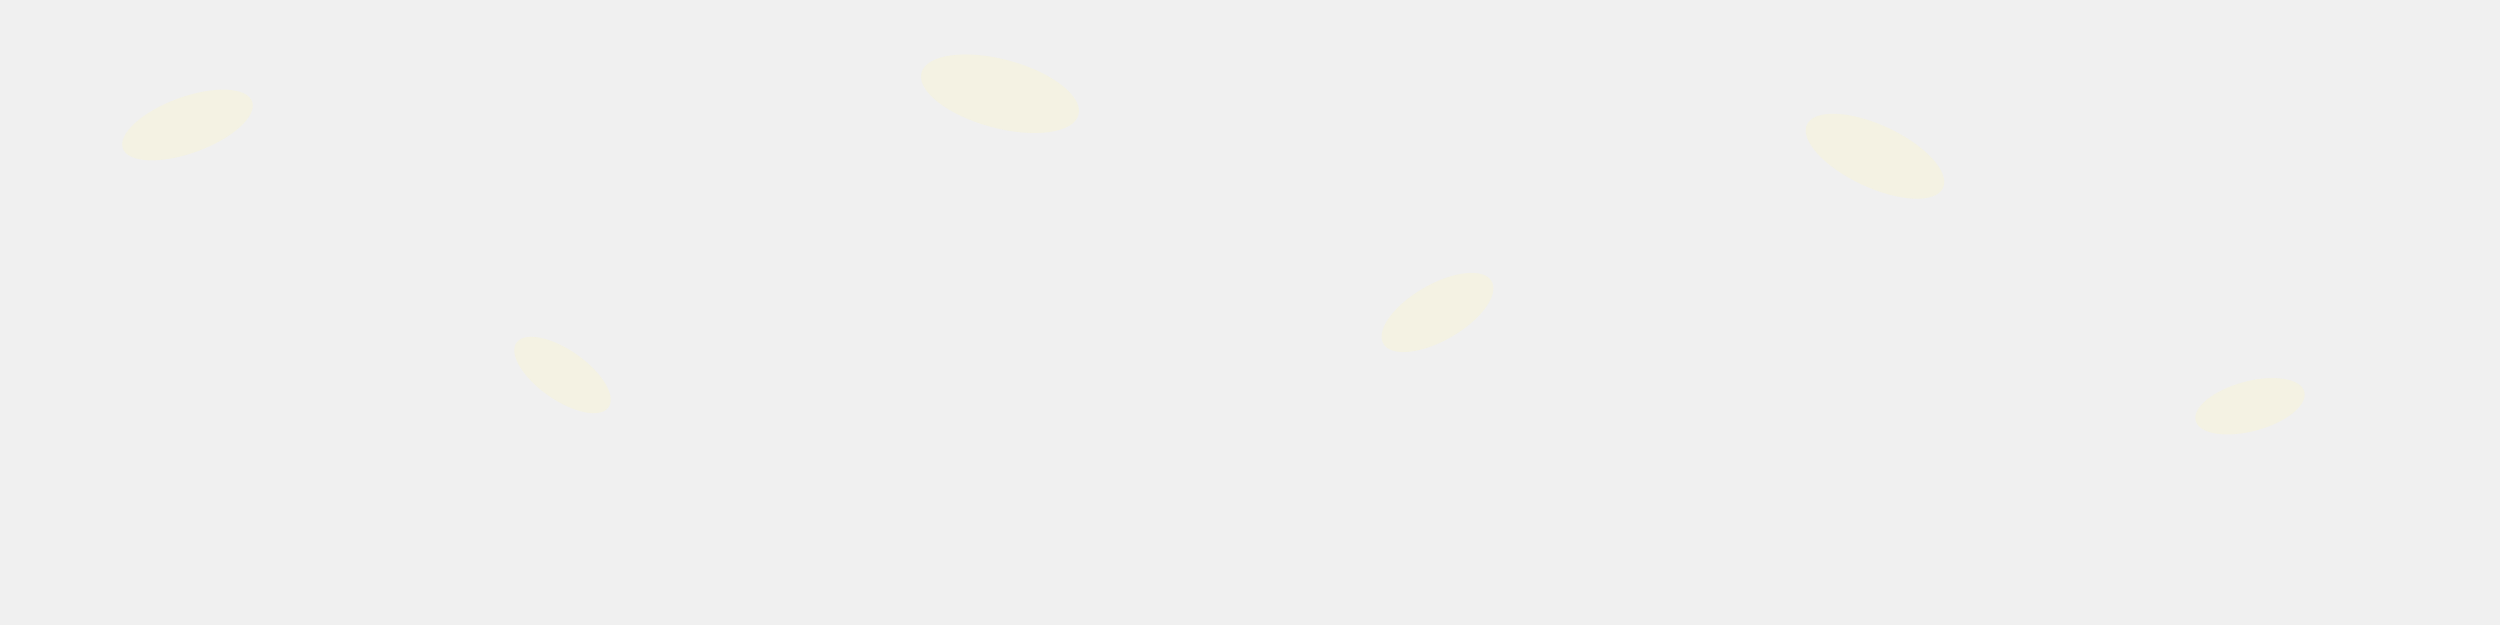
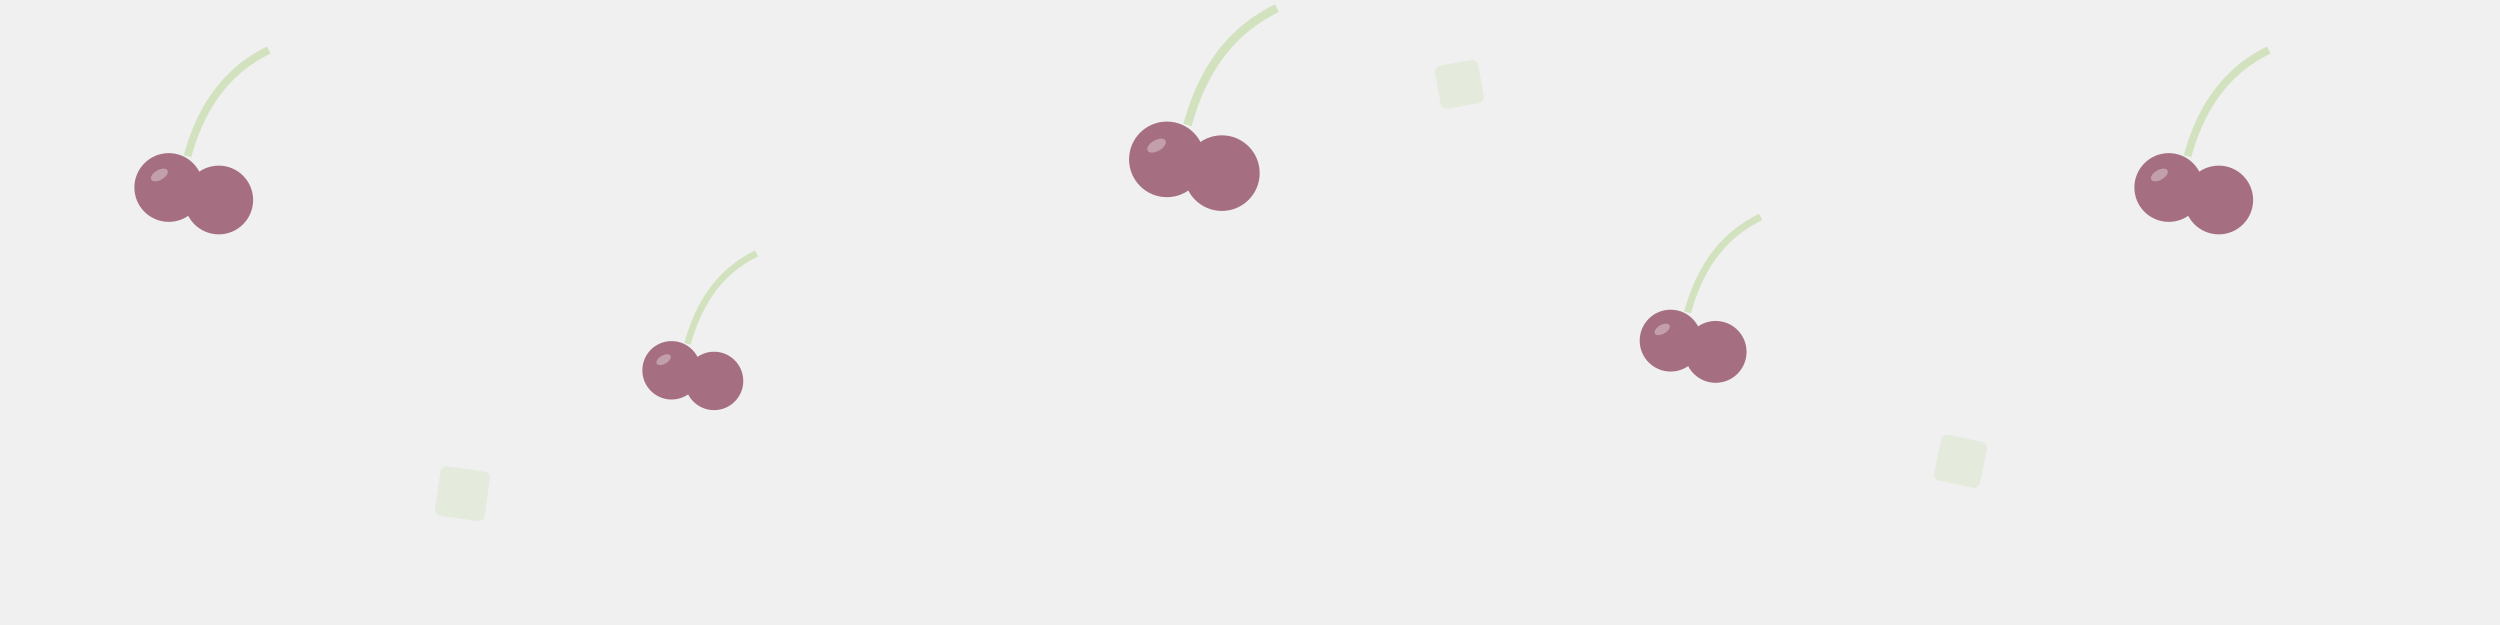
<svg xmlns="http://www.w3.org/2000/svg" viewBox="0 0 800 200">
-   <g fill="#F7F4D5" opacity="0.5">
-     <ellipse cx="60" cy="40" rx="22" ry="9" transform="rotate(-20 60 40)" />
-     <ellipse cx="180" cy="120" rx="18" ry="8" transform="rotate(35 180 120)" />
-     <ellipse cx="320" cy="30" rx="26" ry="11" transform="rotate(15 320 30)" />
-     <ellipse cx="460" cy="100" rx="20" ry="9" transform="rotate(-30 460 100)" />
-     <ellipse cx="600" cy="50" rx="24" ry="10" transform="rotate(25 600 50)" />
-     <ellipse cx="720" cy="130" rx="18" ry="8" transform="rotate(-15 720 130)" />
+   <g opacity="0.55">
+     <g transform="translate(60 50)">
+       <path d="M0 0 C 6 -22, 18 -30, 26 -34" stroke="#BAD797" stroke-width="2.5" fill="none" />
+       <circle cx="-6" cy="10" r="11" fill="#670626" />
+       <circle cx="10" cy="14" r="11" fill="#670626" />
+       <ellipse cx="-9" cy="6" rx="3" ry="1.6" fill="#ffffff" opacity="0.35" transform="rotate(-30 -9 6)" />
+     </g>
+     <g transform="translate(220 110) scale(0.85)">
+       <path d="M0 0 C 6 -22, 18 -30, 26 -34" stroke="#BAD797" stroke-width="2.5" fill="none" />
+       <circle cx="-6" cy="10" r="11" fill="#670626" />
+       <circle cx="10" cy="14" r="11" fill="#670626" />
+       <ellipse cx="-9" cy="6" rx="3" ry="1.6" fill="#ffffff" opacity="0.35" transform="rotate(-30 -9 6)" />
+     </g>
+     <g transform="translate(380 40) scale(1.1)">
+       <path d="M0 0 C 6 -22, 18 -30, 26 -34" stroke="#BAD797" stroke-width="2.5" fill="none" />
+       <circle cx="-6" cy="10" r="11" fill="#670626" />
+       <circle cx="10" cy="14" r="11" fill="#670626" />
+       <ellipse cx="-9" cy="6" rx="3" ry="1.6" fill="#ffffff" opacity="0.35" transform="rotate(-30 -9 6)" />
+     </g>
+     <g transform="translate(540 100) scale(0.9)">
+       <path d="M0 0 C 6 -22, 18 -30, 26 -34" stroke="#BAD797" stroke-width="2.5" fill="none" />
+       <circle cx="-6" cy="10" r="11" fill="#670626" />
+       <circle cx="10" cy="14" r="11" fill="#670626" />
+       <ellipse cx="-9" cy="6" rx="3" ry="1.6" fill="#ffffff" opacity="0.35" transform="rotate(-30 -9 6)" />
+     </g>
+     <g transform="translate(700 50) scale(1)">
+       <path d="M0 0 C 6 -22, 18 -30, 26 -34" stroke="#BAD797" stroke-width="2.5" fill="none" />
+       <circle cx="-6" cy="10" r="11" fill="#670626" />
+       <circle cx="10" cy="14" r="11" fill="#670626" />
+       <ellipse cx="-9" cy="6" rx="3" ry="1.6" fill="#ffffff" opacity="0.35" transform="rotate(-30 -9 6)" />
+     </g>
+     <rect x="140" y="150" width="16" height="16" rx="2" fill="#BAD797" opacity="0.4" transform="rotate(8 148 158)" />
+     <rect x="460" y="20" width="14" height="14" rx="2" fill="#BAD797" opacity="0.4" transform="rotate(-10 467 27)" />
+     <rect x="620" y="140" width="15" height="15" rx="2" fill="#BAD797" opacity="0.4" transform="rotate(12 627 147)" />
  </g>
</svg>
